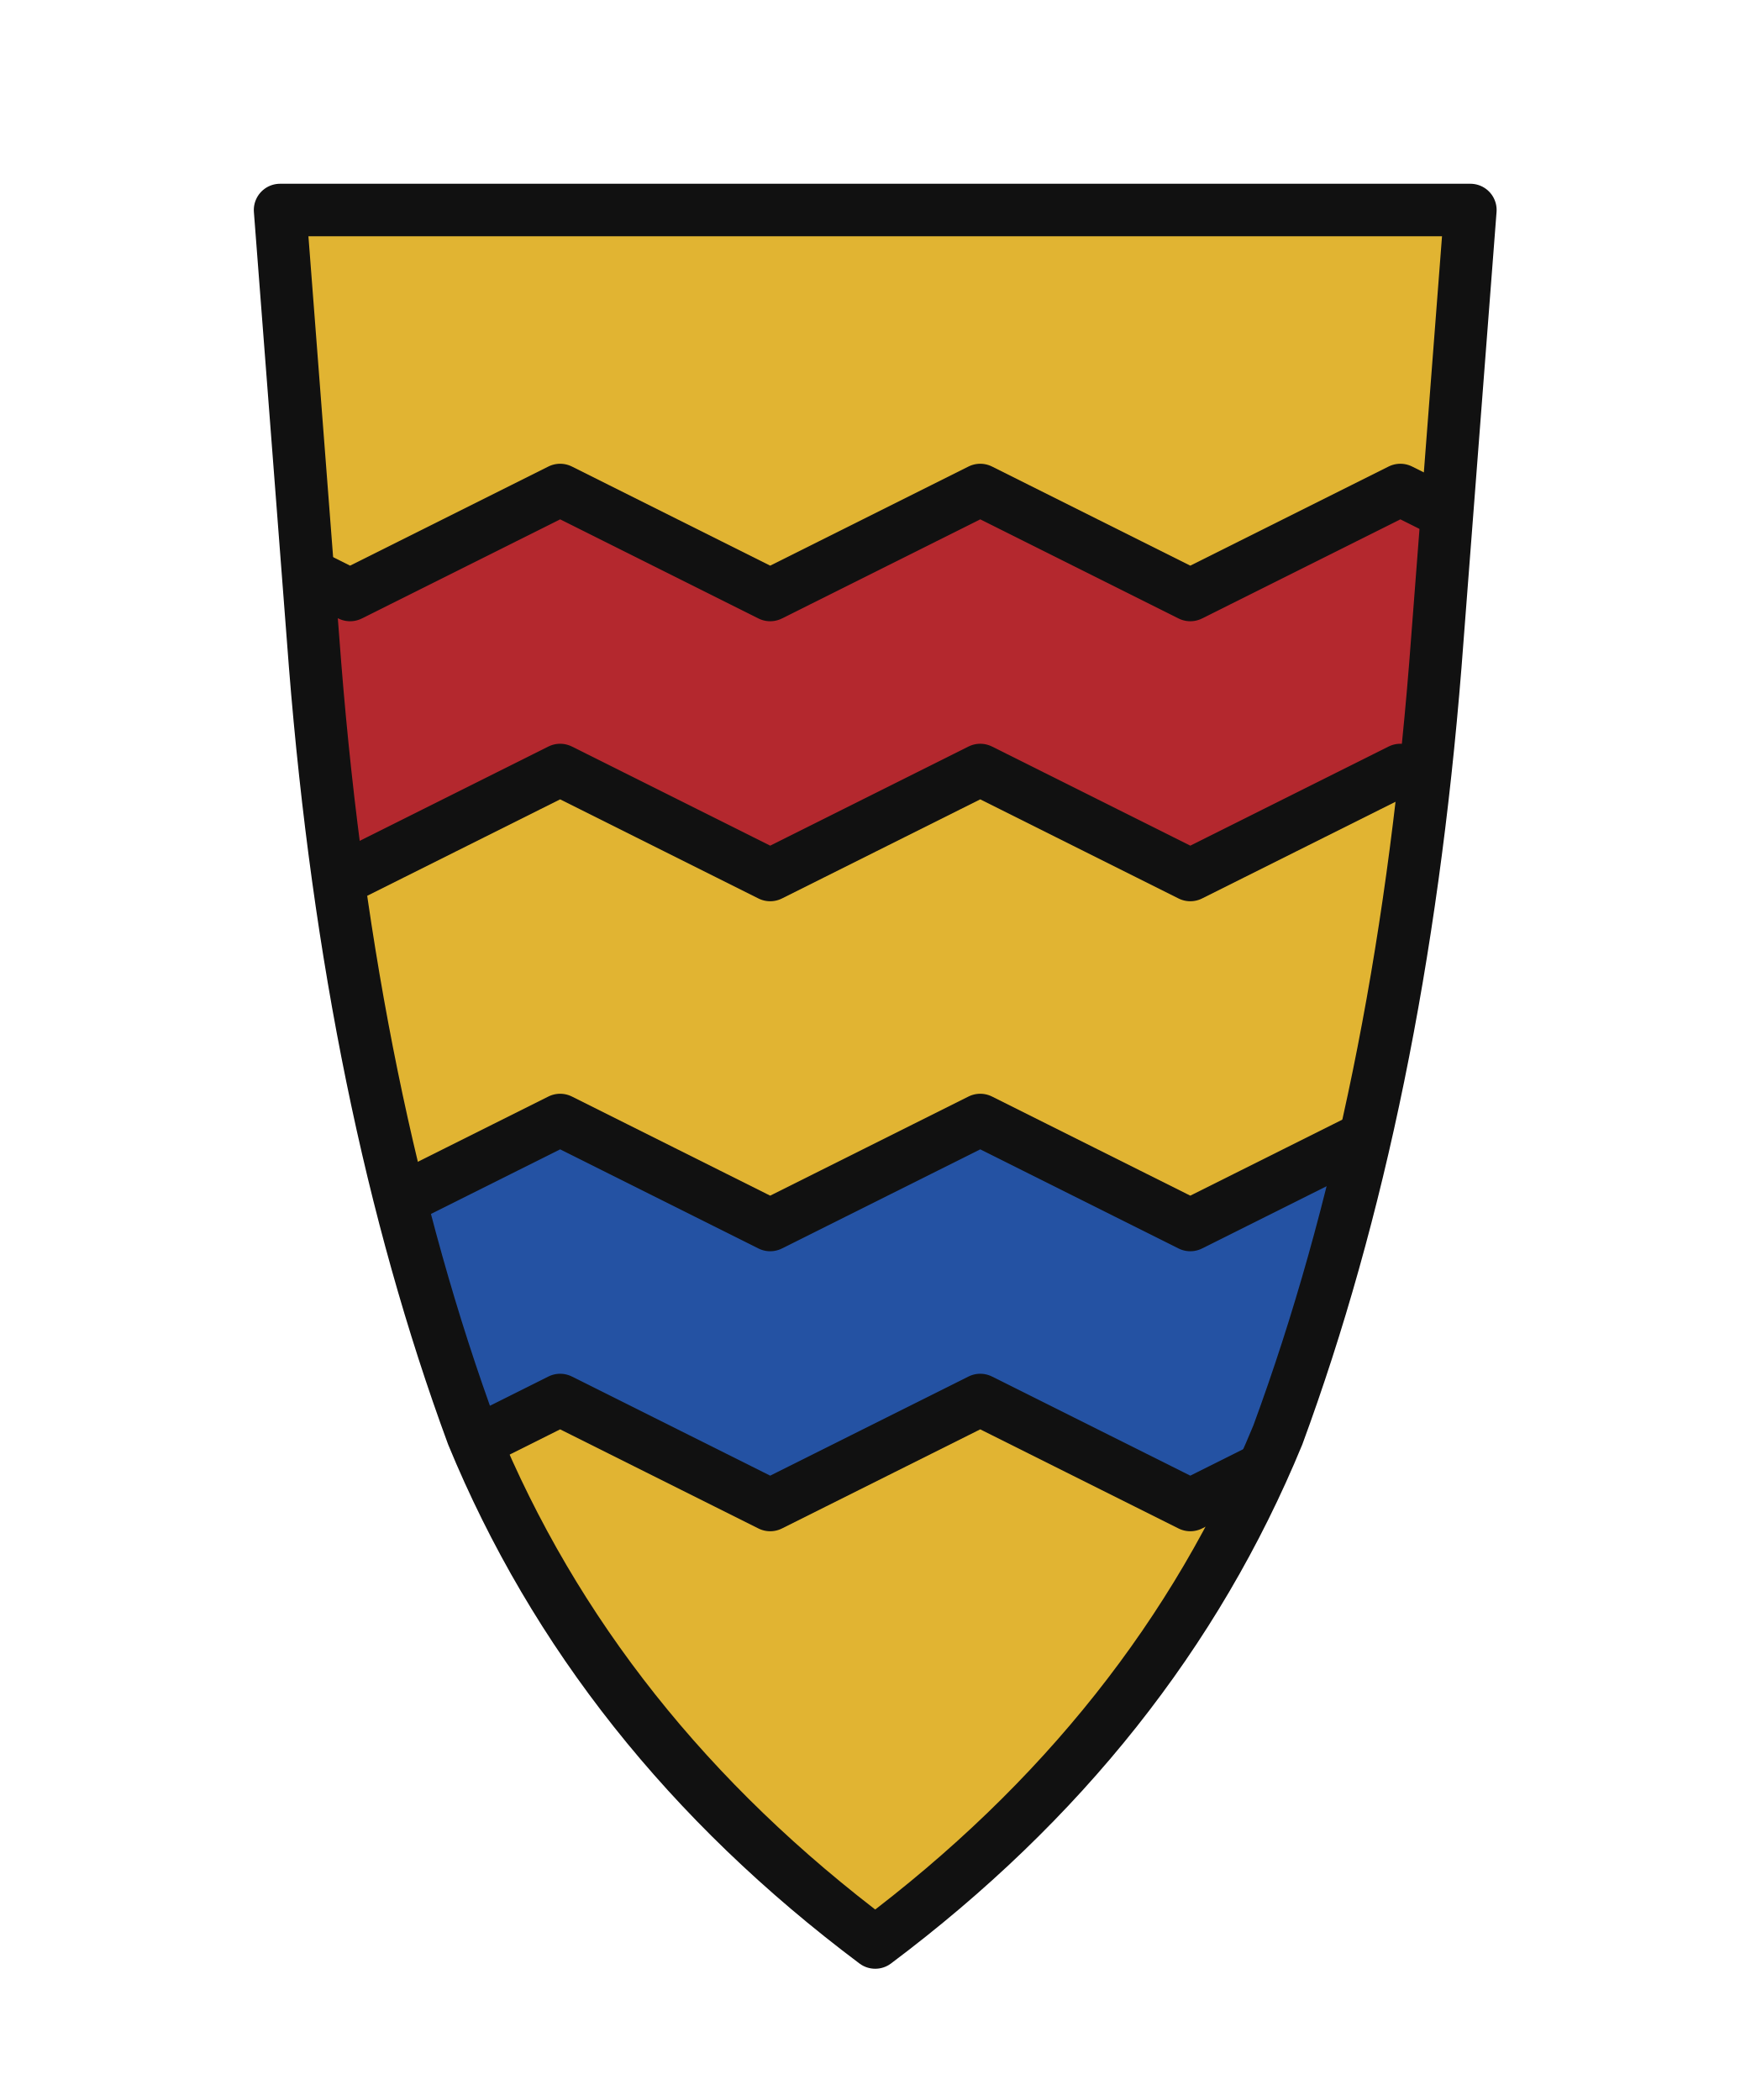
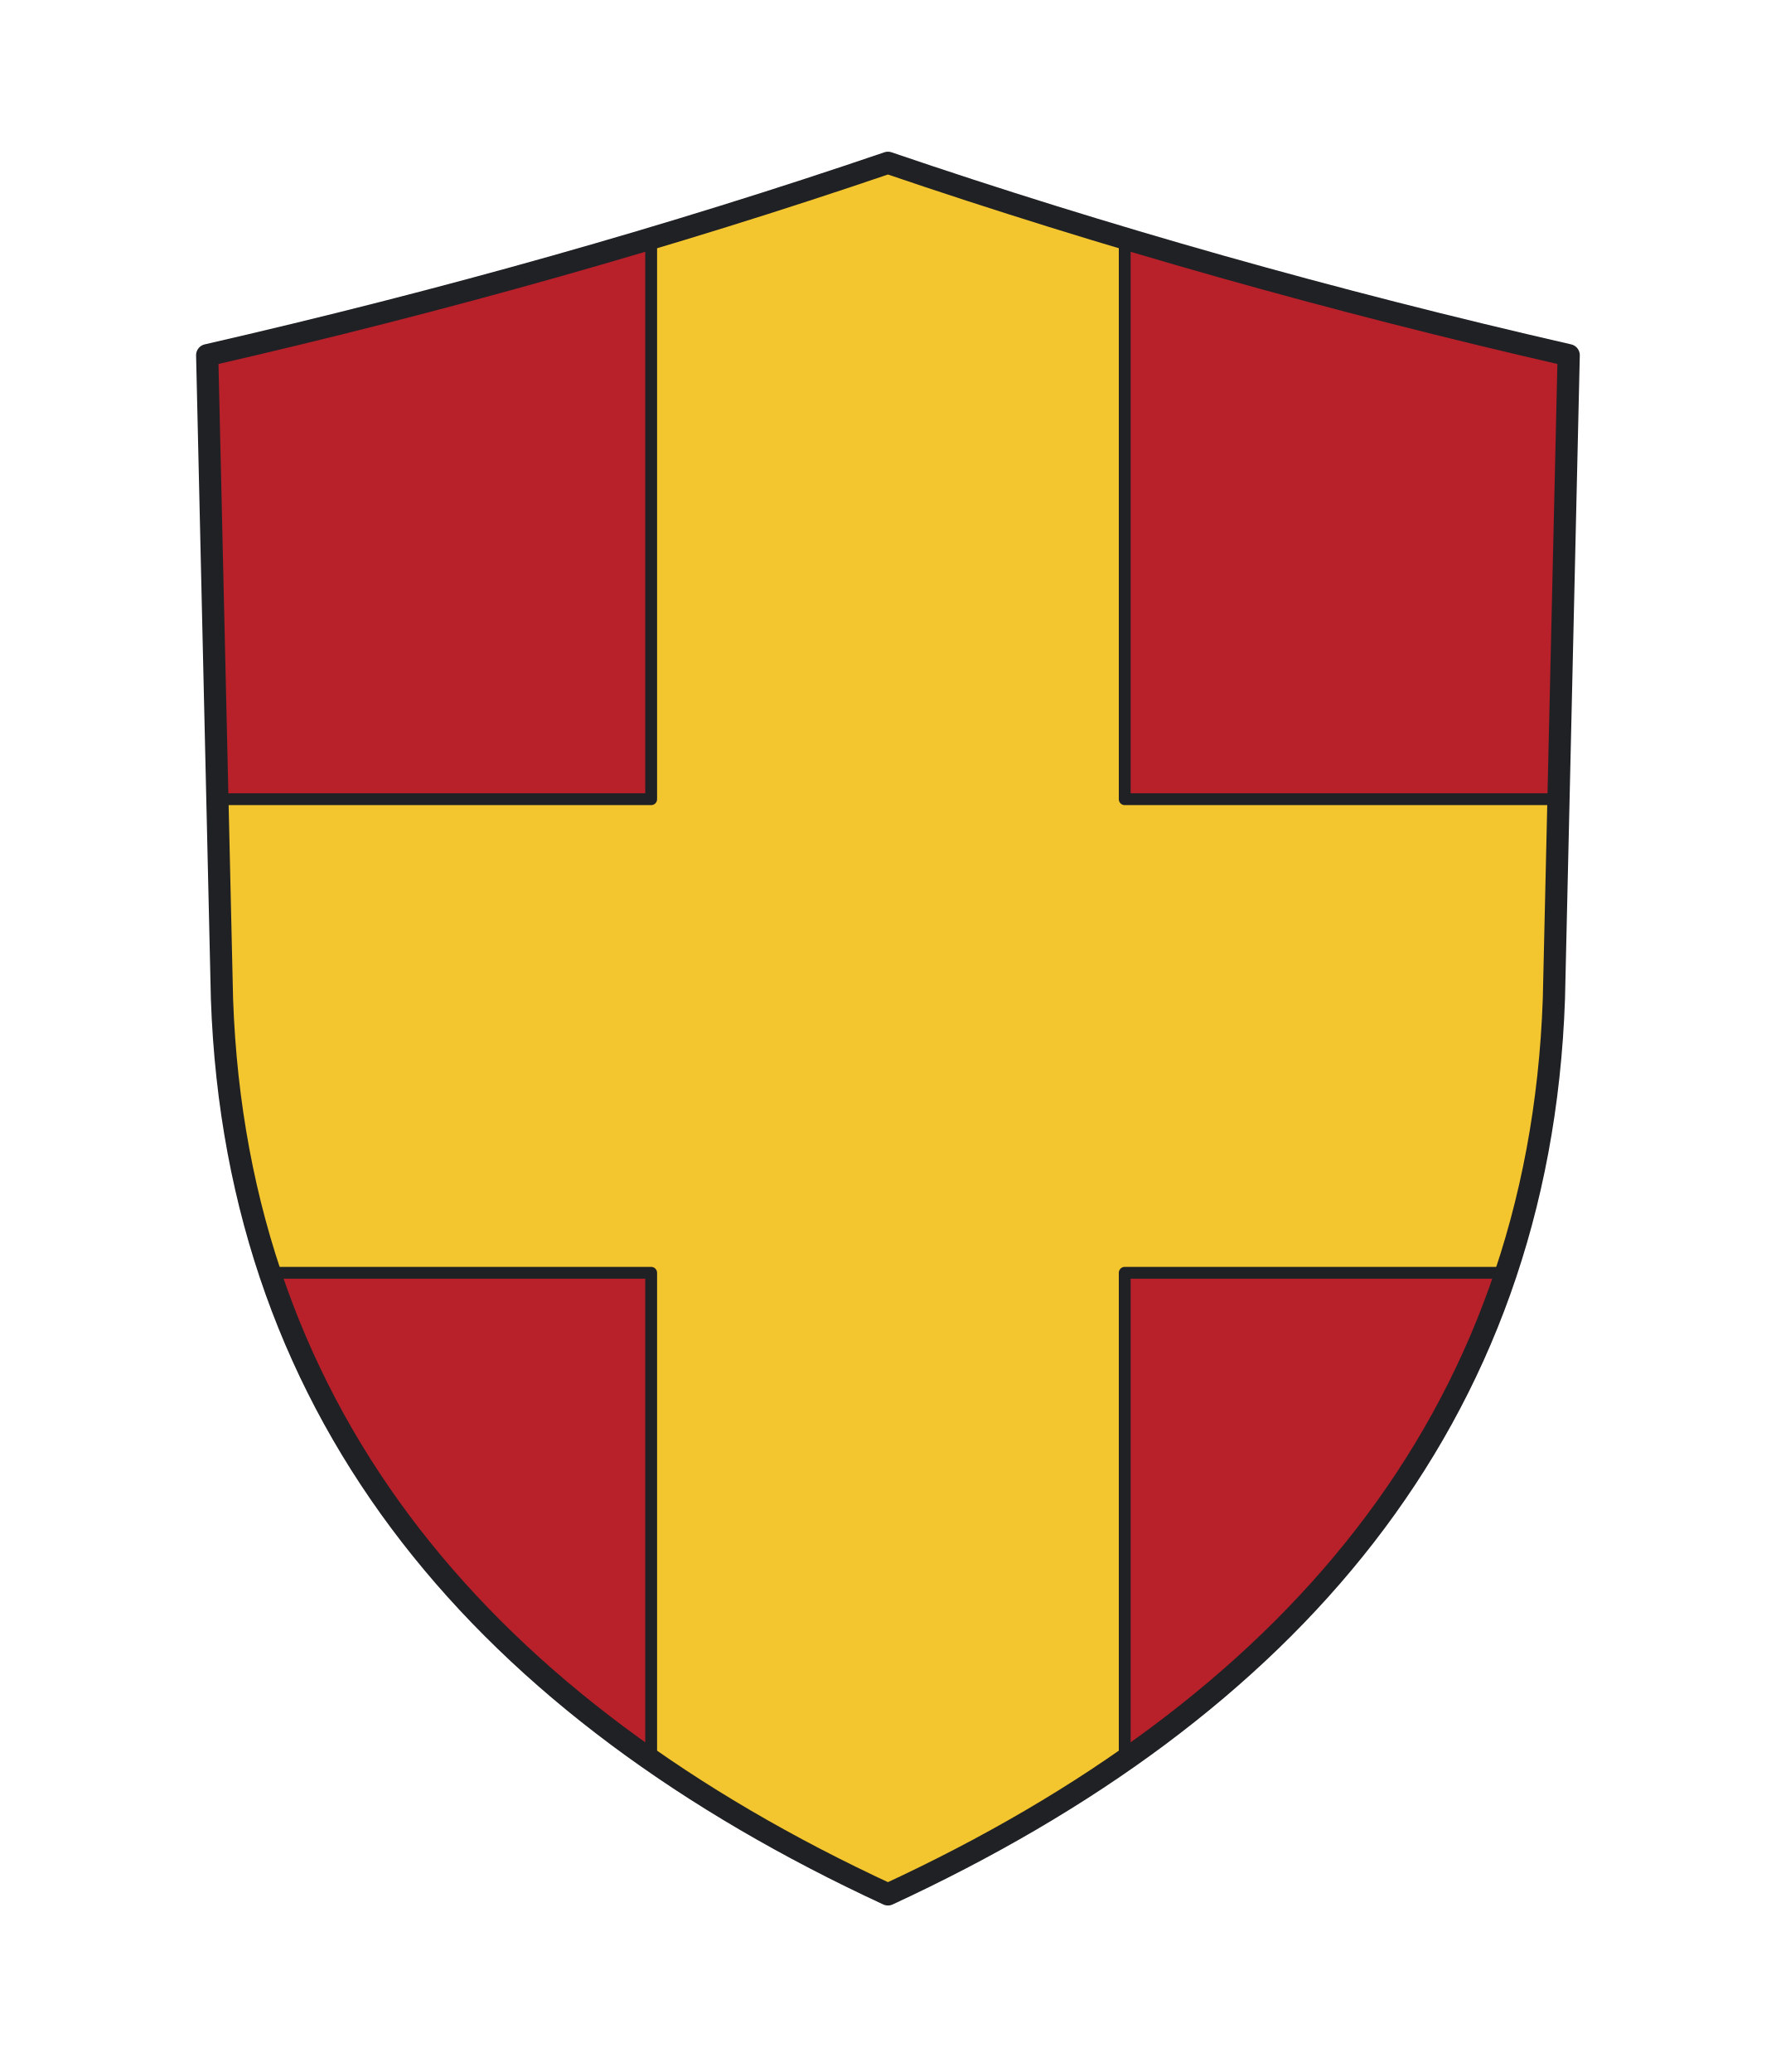
- <svg xmlns="http://www.w3.org/2000/svg" viewBox="0 0 100 120">
+ <svg xmlns="http://www.w3.org/2000/svg" width="480" height="560" viewBox="0 0 240 280">
  <defs>
    <clipPath id="clip-shield-088">
-       <path d="M16 12 L84 12 L82 38 Q80 63 73 82 Q66 99 50 111 Q34 99 27 82 Q20 63 18 38 Z" />
+       <path d="M120 22 Q164 37 212 48 L210 135 C208 192 174 231 120 256 C66 231 32 192 30 135 L28 48 Q76 37 120 22 Z" />
    </clipPath>
  </defs>
  <g clip-path="url(#clip-shield-088)">
-     <rect x="0" y="0" width="100" height="120" fill="#E1B432" />
-     <path d="M-4 34 L8 28 L20 34 L32 28 L44 34 L56 28 L68 34 L80 28 L92 34 L104 28 V44 L92 50 L80 44 L68 50 L56 44 L44 50 L32 44 L20 50 L8 44 L-4 50 Z" fill="#B4282E" stroke="#111111" stroke-width="3" stroke-linejoin="round" />
-     <path d="M-4 70 L8 64 L20 70 L32 64 L44 70 L56 64 L68 70 L80 64 L92 70 L104 64 V80 L92 86 L80 80 L68 86 L56 80 L44 86 L32 80 L20 86 L8 80 L-4 86 Z" fill="#2452A3" stroke="#111111" stroke-width="3" stroke-linejoin="round" />
+     <rect x="0" y="0" width="240" height="280" fill="#B8202A" />
+     <path d="M88 0 H152 V108 H240 V172 H152 V280 H88 V172 H0 V108 H88 Z" fill="#F3C52E" stroke="#202125" stroke-width="1.6" stroke-linejoin="round" />
  </g>
-   <path d="M16 12 L84 12 L82 38 Q80 63 73 82 Q66 99 50 111 Q34 99 27 82 Q20 63 18 38 Z" fill="none" stroke="#111111" stroke-width="3" stroke-linejoin="round" stroke-linecap="round" />
+   <path d="M120 22 Q164 37 212 48 L210 135 C208 192 174 231 120 256 C66 231 32 192 30 135 L28 48 Q76 37 120 22 Z" fill="none" stroke="#202125" stroke-width="3" stroke-linejoin="round" />
</svg>
